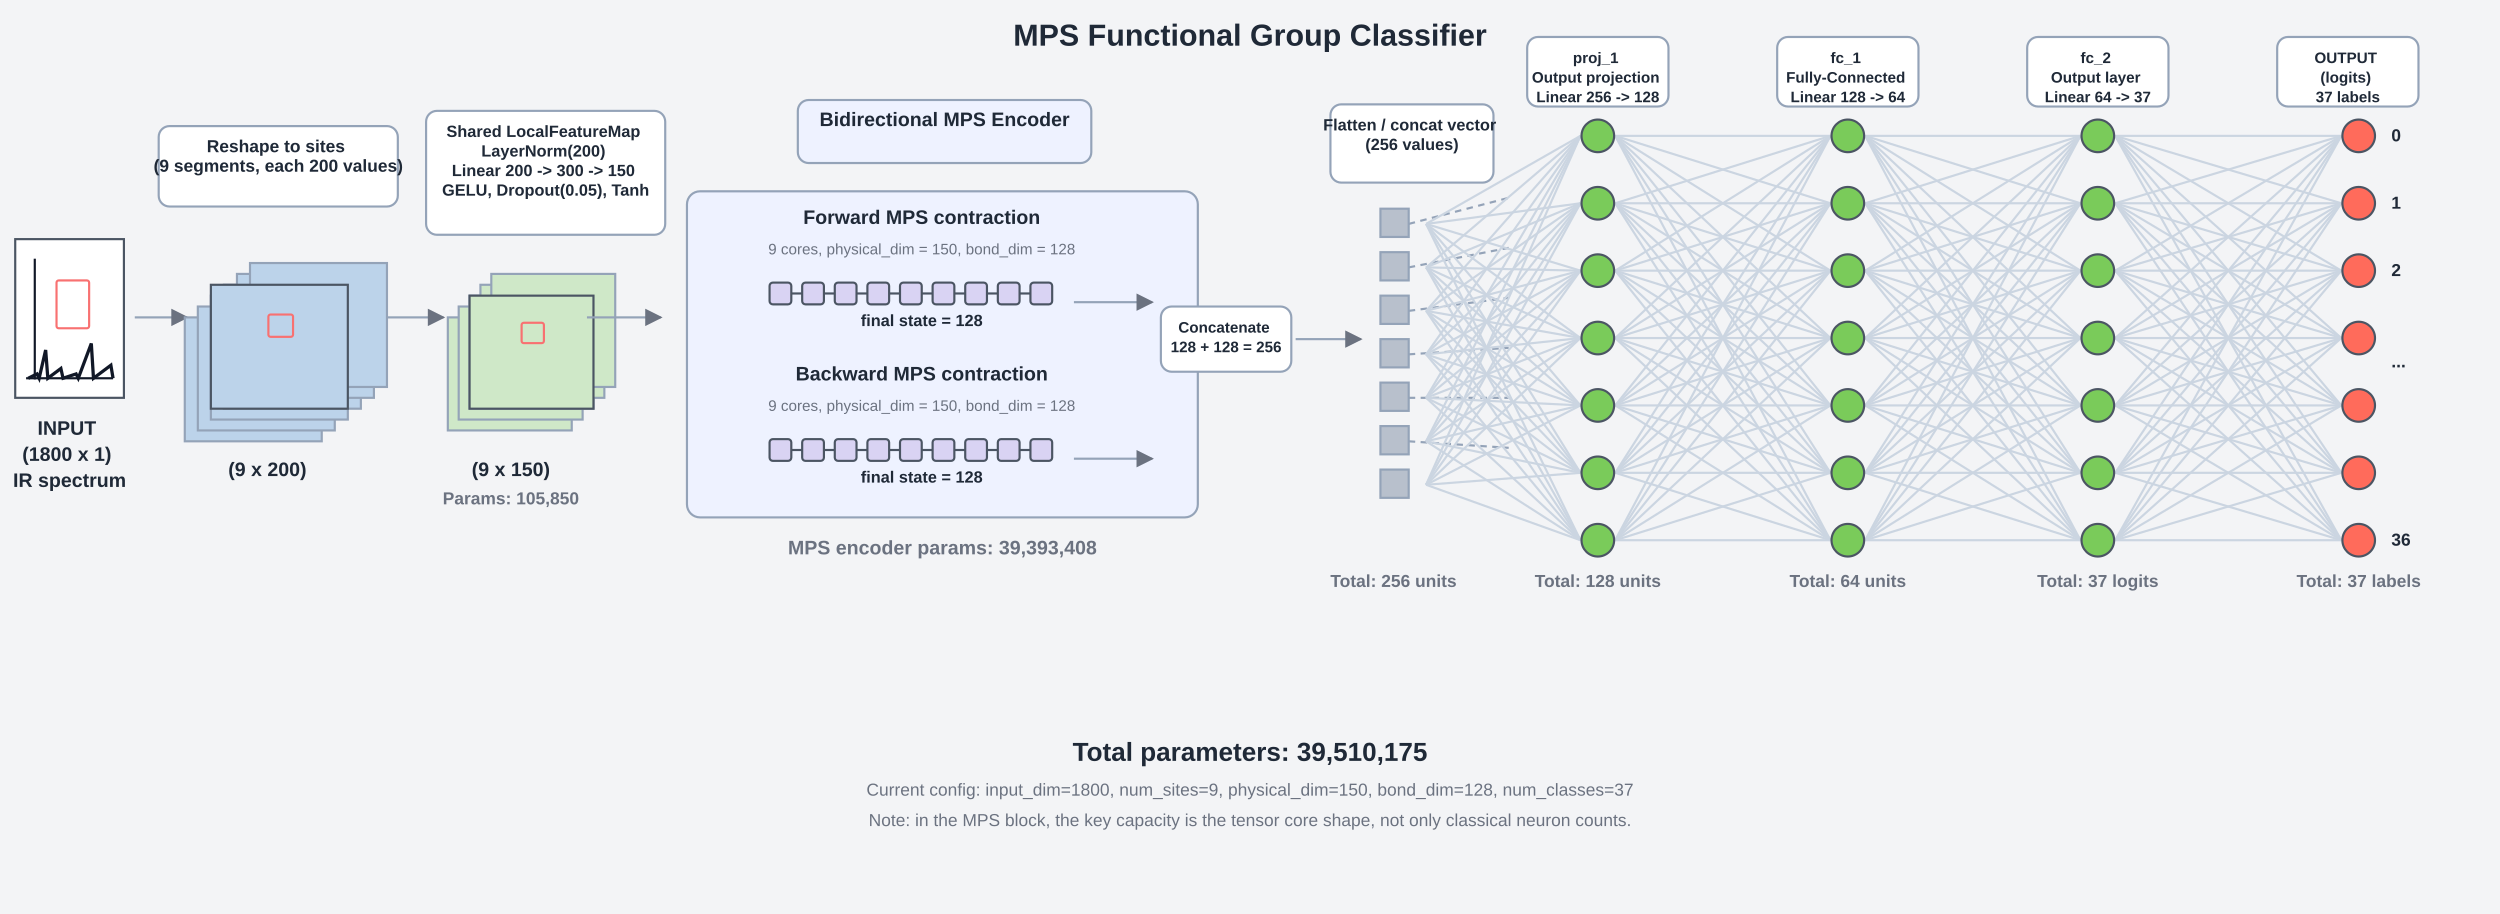
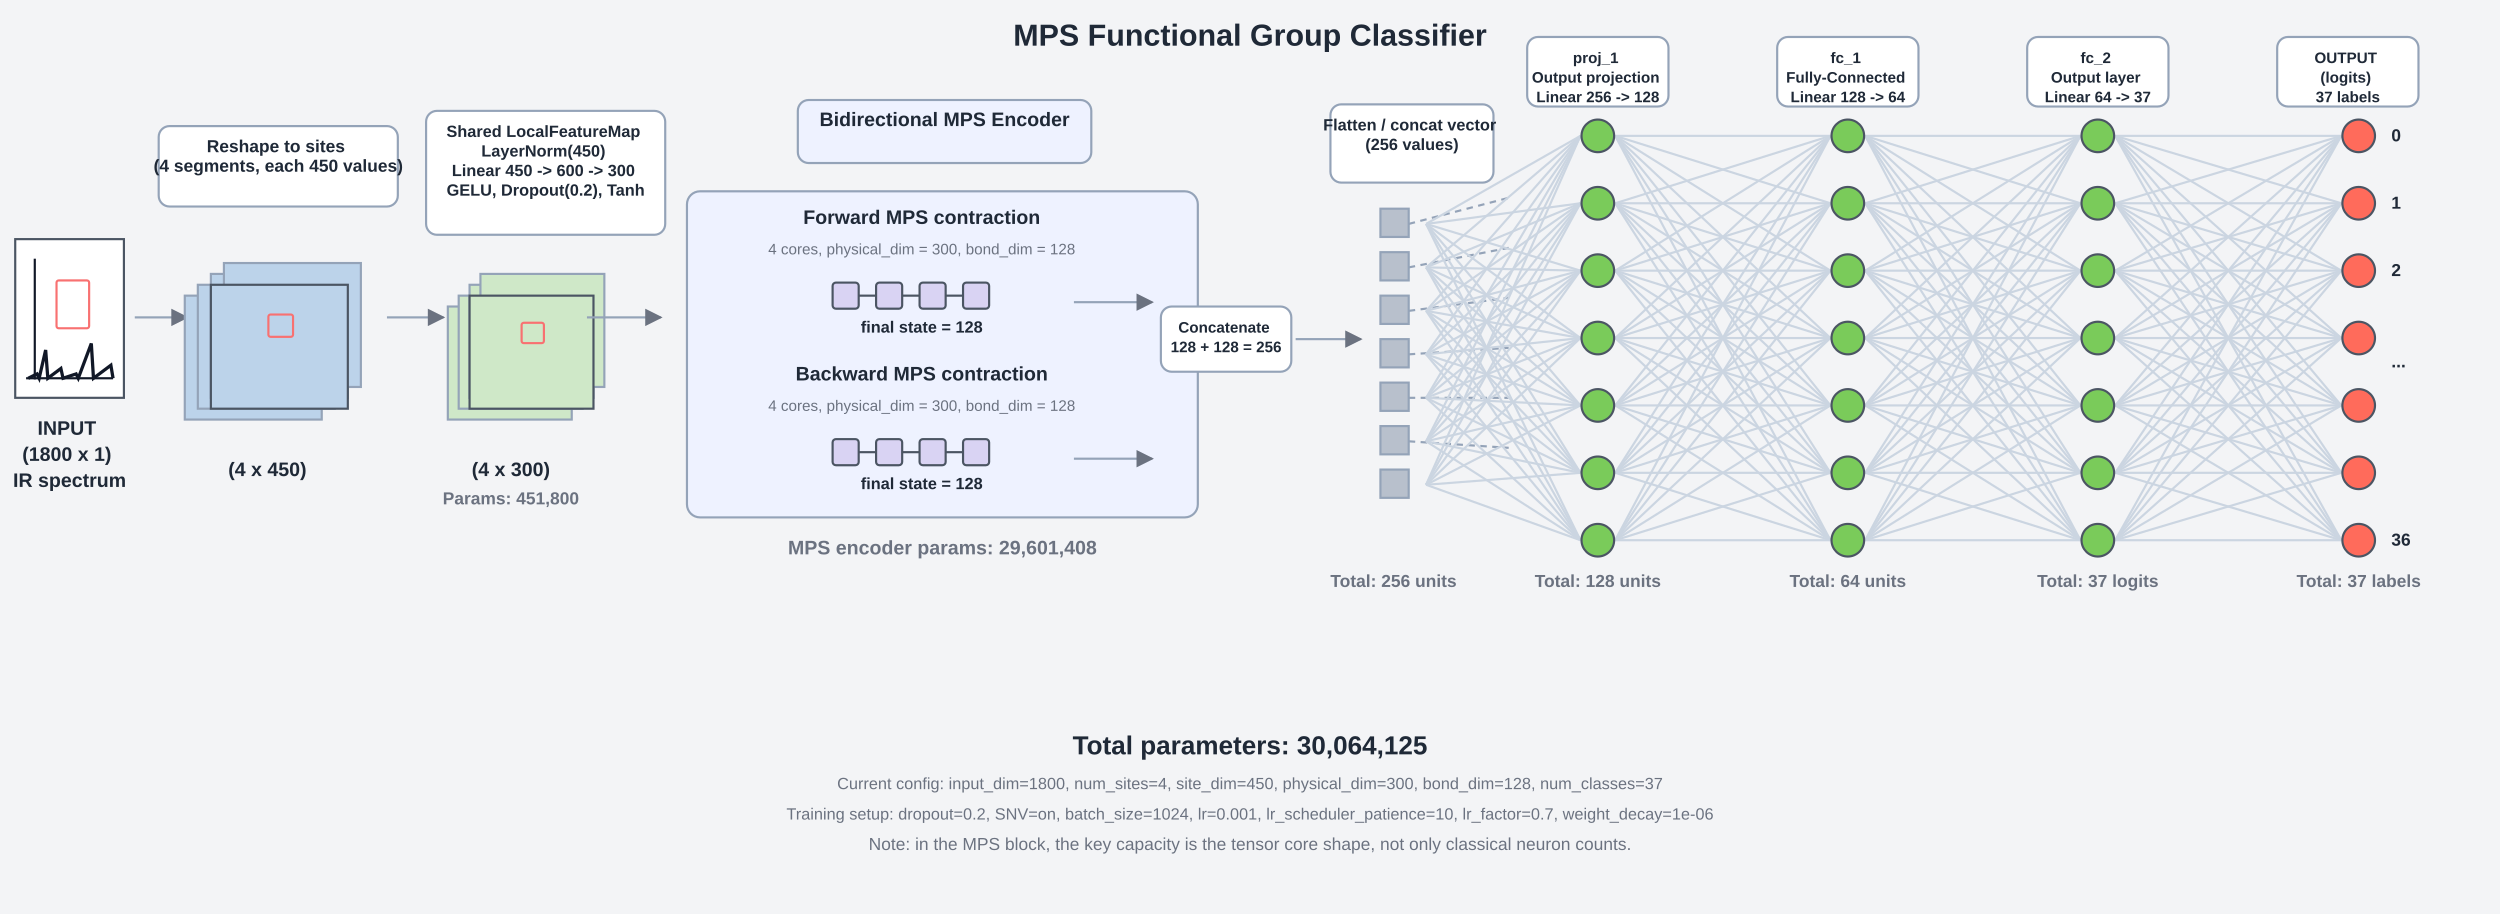
<svg xmlns="http://www.w3.org/2000/svg" width="2300" height="840" viewBox="0 0 2300 840">
  <defs>
    <marker id="arrow" viewBox="0 0 10 10" refX="9" refY="5" markerWidth="8" markerHeight="8" orient="auto-start-reverse">
      <path d="M 0 0 L 10 5 L 0 10 z" fill="#6b7280" />
    </marker>
  </defs>
  <rect x="0" y="0" width="2300" height="840" rx="0" fill="#f3f4f6" stroke="#f3f4f6" stroke-width="2" />
  <text x="1150.0" y="42" fill="#1f2937" font-size="28" font-family="Arial, Helvetica, sans-serif" font-weight="700" text-anchor="middle">MPS Functional Group Classifier</text>
  <rect x="14" y="220" width="100" height="146" rx="0" fill="#ffffff" stroke="#4b5563" stroke-width="2" />
  <line x1="24" y1="348" x2="104" y2="348" stroke="#111827" stroke-width="2" />
  <line x1="32" y1="238" x2="32" y2="349" stroke="#111827" stroke-width="2" />
  <polyline points="26,348 34,344 36,348 42,322 44,348 56,339 58,348 70,344 72,348 84,316 86,348 102,336 104,348" fill="none" stroke="#111827" stroke-width="3" />
  <rect x="52" y="258" width="30" height="44" rx="2" fill="none" stroke="#f87171" stroke-width="2" />
  <text x="64" y="400" fill="#1f2937" font-size="18" font-family="Arial, Helvetica, sans-serif" font-weight="700" text-anchor="middle">
    <tspan x="64" dy="0">INPUT</tspan>
    <tspan x="64" dy="24">(1800 x 1)</tspan>
    <tspan x="64" dy="24">IR spectrum</tspan>
  </text>
  <line x1="124" y1="292" x2="172" y2="292" stroke="#94a3b8" stroke-width="2" marker-end="url(#arrow)" />
-   <rect x="170" y="292" width="126" height="114" rx="0" fill="#bcd3ea" stroke="#94a3b8" stroke-width="2" />
-   <rect x="182" y="282" width="126" height="114" rx="0" fill="#bcd3ea" stroke="#94a3b8" stroke-width="2" />
-   <rect x="194" y="272" width="126" height="114" rx="0" fill="#bcd3ea" stroke="#94a3b8" stroke-width="2" />
-   <rect x="206" y="262" width="126" height="114" rx="0" fill="#bcd3ea" stroke="#94a3b8" stroke-width="2" />
-   <rect x="218" y="252" width="126" height="114" rx="0" fill="#bcd3ea" stroke="#94a3b8" stroke-width="2" />
-   <rect x="230" y="242" width="126" height="114" rx="0" fill="#bcd3ea" stroke="#94a3b8" stroke-width="2" />
+   <rect x="170" y="272" width="126" height="114" rx="0" fill="#bcd3ea" stroke="#94a3b8" stroke-width="2" />
+   <rect x="182" y="262" width="126" height="114" rx="0" fill="#bcd3ea" stroke="#94a3b8" stroke-width="2" />
+   <rect x="194" y="252" width="126" height="114" rx="0" fill="#bcd3ea" stroke="#94a3b8" stroke-width="2" />
+   <rect x="206" y="242" width="126" height="114" rx="0" fill="#bcd3ea" stroke="#94a3b8" stroke-width="2" />
  <rect x="194" y="262" width="126" height="114" rx="0" fill="#bcd3ea" stroke="#4b5563" stroke-width="2" />
  <rect x="246.92" y="289.36" width="22.68" height="20.52" rx="2" fill="none" stroke="#f87171" stroke-width="2" />
  <rect x="146" y="116" width="220" height="74" rx="10" fill="#ffffff" stroke="#94a3b8" stroke-width="2" />
  <text x="256.0" y="140" fill="#1f2937" font-size="16" font-family="Arial, Helvetica, sans-serif" font-weight="700" text-anchor="middle">
    <tspan x="256.0" dy="0">Reshape to sites</tspan>
-     <tspan x="256.0" dy="18">(9 segments, each 200 values)</tspan>
-   </text>
-   <text x="246" y="438" fill="#1f2937" font-size="18" font-family="Arial, Helvetica, sans-serif" font-weight="600" text-anchor="middle">(9 x 200)</text>
+     <tspan x="256.0" dy="18">(4 segments, each 450 values)</tspan>
+   </text>
+   <text x="246" y="438" fill="#1f2937" font-size="18" font-family="Arial, Helvetica, sans-serif" font-weight="600" text-anchor="middle">(4 x 450)</text>
  <line x1="356" y1="292" x2="408" y2="292" stroke="#94a3b8" stroke-width="2" marker-end="url(#arrow)" />
-   <rect x="412" y="292" width="114" height="104" rx="0" fill="#cfe8c8" stroke="#94a3b8" stroke-width="2" />
-   <rect x="422" y="282" width="114" height="104" rx="0" fill="#cfe8c8" stroke="#94a3b8" stroke-width="2" />
-   <rect x="432" y="272" width="114" height="104" rx="0" fill="#cfe8c8" stroke="#94a3b8" stroke-width="2" />
-   <rect x="442" y="262" width="114" height="104" rx="0" fill="#cfe8c8" stroke="#94a3b8" stroke-width="2" />
-   <rect x="452" y="252" width="114" height="104" rx="0" fill="#cfe8c8" stroke="#94a3b8" stroke-width="2" />
+   <rect x="412" y="282" width="114" height="104" rx="0" fill="#cfe8c8" stroke="#94a3b8" stroke-width="2" />
+   <rect x="422" y="272" width="114" height="104" rx="0" fill="#cfe8c8" stroke="#94a3b8" stroke-width="2" />
+   <rect x="432" y="262" width="114" height="104" rx="0" fill="#cfe8c8" stroke="#94a3b8" stroke-width="2" />
+   <rect x="442" y="252" width="114" height="104" rx="0" fill="#cfe8c8" stroke="#94a3b8" stroke-width="2" />
  <rect x="432" y="272" width="114" height="104" rx="0" fill="#cfe8c8" stroke="#4b5563" stroke-width="2" />
  <rect x="479.88" y="296.96" width="20.52" height="18.72" rx="2" fill="none" stroke="#f87171" stroke-width="2" />
  <rect x="392" y="102" width="220" height="114" rx="10" fill="#ffffff" stroke="#94a3b8" stroke-width="2" />
  <text x="502.0" y="126" fill="#1f2937" font-size="15" font-family="Arial, Helvetica, sans-serif" font-weight="700" text-anchor="middle">
    <tspan x="502.0" dy="0">Shared LocalFeatureMap</tspan>
-     <tspan x="502.0" dy="18">LayerNorm(200)</tspan>
-     <tspan x="502.0" dy="18">Linear 200 -&gt; 300 -&gt; 150</tspan>
-     <tspan x="502.0" dy="18">GELU, Dropout(0.05), Tanh</tspan>
-   </text>
-   <text x="470" y="438" fill="#1f2937" font-size="18" font-family="Arial, Helvetica, sans-serif" font-weight="600" text-anchor="middle">(9 x 150)</text>
-   <text x="470" y="464" fill="#6b7280" font-size="16" font-family="Arial, Helvetica, sans-serif" font-weight="600" text-anchor="middle">Params: 105,850</text>
+     <tspan x="502.0" dy="18">LayerNorm(450)</tspan>
+     <tspan x="502.0" dy="18">Linear 450 -&gt; 600 -&gt; 300</tspan>
+     <tspan x="502.0" dy="18">GELU, Dropout(0.2), Tanh</tspan>
+   </text>
+   <text x="470" y="438" fill="#1f2937" font-size="18" font-family="Arial, Helvetica, sans-serif" font-weight="600" text-anchor="middle">(4 x 300)</text>
+   <text x="470" y="464" fill="#6b7280" font-size="16" font-family="Arial, Helvetica, sans-serif" font-weight="600" text-anchor="middle">Params: 451,800</text>
  <line x1="540" y1="292" x2="608" y2="292" stroke="#94a3b8" stroke-width="2" marker-end="url(#arrow)" />
  <rect x="632" y="176" width="470" height="300" rx="12" fill="#eef2ff" stroke="#94a3b8" stroke-width="2" />
  <rect x="734" y="92" width="270" height="58" rx="10" fill="#eef2ff" stroke="#94a3b8" stroke-width="2" />
  <text x="869.0" y="116" fill="#1f2937" font-size="18" font-family="Arial, Helvetica, sans-serif" font-weight="700" text-anchor="middle">
    <tspan x="869.0" dy="0">Bidirectional MPS Encoder</tspan>
  </text>
  <text x="848" y="206" fill="#1f2937" font-size="18" font-family="Arial, Helvetica, sans-serif" font-weight="700" text-anchor="middle">Forward MPS contraction</text>
-   <text x="848" y="234" fill="#6b7280" font-size="14" font-family="Arial, Helvetica, sans-serif" font-weight="500" text-anchor="middle">9 cores, physical_dim = 150, bond_dim = 128</text>
-   <rect x="708" y="260" width="20" height="20" rx="3" fill="#d9d3f3" stroke="#4b5563" stroke-width="2" />
-   <rect x="738" y="260" width="20" height="20" rx="3" fill="#d9d3f3" stroke="#4b5563" stroke-width="2" />
-   <rect x="768" y="260" width="20" height="20" rx="3" fill="#d9d3f3" stroke="#4b5563" stroke-width="2" />
-   <rect x="798" y="260" width="20" height="20" rx="3" fill="#d9d3f3" stroke="#4b5563" stroke-width="2" />
-   <rect x="828" y="260" width="20" height="20" rx="3" fill="#d9d3f3" stroke="#4b5563" stroke-width="2" />
-   <rect x="858" y="260" width="20" height="20" rx="3" fill="#d9d3f3" stroke="#4b5563" stroke-width="2" />
-   <rect x="888" y="260" width="20" height="20" rx="3" fill="#d9d3f3" stroke="#4b5563" stroke-width="2" />
-   <rect x="918" y="260" width="20" height="20" rx="3" fill="#d9d3f3" stroke="#4b5563" stroke-width="2" />
-   <rect x="948" y="260" width="20" height="20" rx="3" fill="#d9d3f3" stroke="#4b5563" stroke-width="2" />
-   <line x1="728" y1="270" x2="738" y2="270" stroke="#4b5563" stroke-width="2" />
-   <line x1="758" y1="270" x2="768" y2="270" stroke="#4b5563" stroke-width="2" />
-   <line x1="788" y1="270" x2="798" y2="270" stroke="#4b5563" stroke-width="2" />
-   <line x1="818" y1="270" x2="828" y2="270" stroke="#4b5563" stroke-width="2" />
-   <line x1="848" y1="270" x2="858" y2="270" stroke="#4b5563" stroke-width="2" />
-   <line x1="878" y1="270" x2="888" y2="270" stroke="#4b5563" stroke-width="2" />
-   <line x1="908" y1="270" x2="918" y2="270" stroke="#4b5563" stroke-width="2" />
-   <line x1="938" y1="270" x2="948" y2="270" stroke="#4b5563" stroke-width="2" />
-   <text x="848" y="300" fill="#1f2937" font-size="15" font-family="Arial, Helvetica, sans-serif" font-weight="700" text-anchor="middle">final state = 128</text>
+   <text x="848" y="234" fill="#6b7280" font-size="14" font-family="Arial, Helvetica, sans-serif" font-weight="500" text-anchor="middle">4 cores, physical_dim = 300, bond_dim = 128</text>
+   <rect x="766" y="260" width="24" height="24" rx="3" fill="#d9d3f3" stroke="#4b5563" stroke-width="2" />
+   <rect x="806" y="260" width="24" height="24" rx="3" fill="#d9d3f3" stroke="#4b5563" stroke-width="2" />
+   <rect x="846" y="260" width="24" height="24" rx="3" fill="#d9d3f3" stroke="#4b5563" stroke-width="2" />
+   <rect x="886" y="260" width="24" height="24" rx="3" fill="#d9d3f3" stroke="#4b5563" stroke-width="2" />
+   <line x1="790" y1="272" x2="806" y2="272" stroke="#4b5563" stroke-width="2" />
+   <line x1="830" y1="272" x2="846" y2="272" stroke="#4b5563" stroke-width="2" />
+   <line x1="870" y1="272" x2="886" y2="272" stroke="#4b5563" stroke-width="2" />
+   <text x="848" y="306" fill="#1f2937" font-size="15" font-family="Arial, Helvetica, sans-serif" font-weight="700" text-anchor="middle">final state = 128</text>
  <text x="848" y="350" fill="#1f2937" font-size="18" font-family="Arial, Helvetica, sans-serif" font-weight="700" text-anchor="middle">Backward MPS contraction</text>
-   <text x="848" y="378" fill="#6b7280" font-size="14" font-family="Arial, Helvetica, sans-serif" font-weight="500" text-anchor="middle">9 cores, physical_dim = 150, bond_dim = 128</text>
-   <rect x="708" y="404" width="20" height="20" rx="3" fill="#d9d3f3" stroke="#4b5563" stroke-width="2" />
-   <rect x="738" y="404" width="20" height="20" rx="3" fill="#d9d3f3" stroke="#4b5563" stroke-width="2" />
-   <rect x="768" y="404" width="20" height="20" rx="3" fill="#d9d3f3" stroke="#4b5563" stroke-width="2" />
-   <rect x="798" y="404" width="20" height="20" rx="3" fill="#d9d3f3" stroke="#4b5563" stroke-width="2" />
-   <rect x="828" y="404" width="20" height="20" rx="3" fill="#d9d3f3" stroke="#4b5563" stroke-width="2" />
-   <rect x="858" y="404" width="20" height="20" rx="3" fill="#d9d3f3" stroke="#4b5563" stroke-width="2" />
-   <rect x="888" y="404" width="20" height="20" rx="3" fill="#d9d3f3" stroke="#4b5563" stroke-width="2" />
-   <rect x="918" y="404" width="20" height="20" rx="3" fill="#d9d3f3" stroke="#4b5563" stroke-width="2" />
-   <rect x="948" y="404" width="20" height="20" rx="3" fill="#d9d3f3" stroke="#4b5563" stroke-width="2" />
-   <line x1="728" y1="414" x2="738" y2="414" stroke="#4b5563" stroke-width="2" />
-   <line x1="758" y1="414" x2="768" y2="414" stroke="#4b5563" stroke-width="2" />
-   <line x1="788" y1="414" x2="798" y2="414" stroke="#4b5563" stroke-width="2" />
-   <line x1="818" y1="414" x2="828" y2="414" stroke="#4b5563" stroke-width="2" />
-   <line x1="848" y1="414" x2="858" y2="414" stroke="#4b5563" stroke-width="2" />
-   <line x1="878" y1="414" x2="888" y2="414" stroke="#4b5563" stroke-width="2" />
-   <line x1="908" y1="414" x2="918" y2="414" stroke="#4b5563" stroke-width="2" />
-   <line x1="938" y1="414" x2="948" y2="414" stroke="#4b5563" stroke-width="2" />
-   <text x="848" y="444" fill="#1f2937" font-size="15" font-family="Arial, Helvetica, sans-serif" font-weight="700" text-anchor="middle">final state = 128</text>
+   <text x="848" y="378" fill="#6b7280" font-size="14" font-family="Arial, Helvetica, sans-serif" font-weight="500" text-anchor="middle">4 cores, physical_dim = 300, bond_dim = 128</text>
+   <rect x="766" y="404" width="24" height="24" rx="3" fill="#d9d3f3" stroke="#4b5563" stroke-width="2" />
+   <rect x="806" y="404" width="24" height="24" rx="3" fill="#d9d3f3" stroke="#4b5563" stroke-width="2" />
+   <rect x="846" y="404" width="24" height="24" rx="3" fill="#d9d3f3" stroke="#4b5563" stroke-width="2" />
+   <rect x="886" y="404" width="24" height="24" rx="3" fill="#d9d3f3" stroke="#4b5563" stroke-width="2" />
+   <line x1="790" y1="416" x2="806" y2="416" stroke="#4b5563" stroke-width="2" />
+   <line x1="830" y1="416" x2="846" y2="416" stroke="#4b5563" stroke-width="2" />
+   <line x1="870" y1="416" x2="886" y2="416" stroke="#4b5563" stroke-width="2" />
+   <text x="848" y="450" fill="#1f2937" font-size="15" font-family="Arial, Helvetica, sans-serif" font-weight="700" text-anchor="middle">final state = 128</text>
  <line x1="988" y1="278" x2="1060" y2="278" stroke="#94a3b8" stroke-width="2" marker-end="url(#arrow)" />
  <line x1="988" y1="422" x2="1060" y2="422" stroke="#94a3b8" stroke-width="2" marker-end="url(#arrow)" />
  <rect x="1068" y="282" width="120" height="60" rx="10" fill="#ffffff" stroke="#94a3b8" stroke-width="2" />
  <text x="1128.0" y="306" fill="#1f2937" font-size="14" font-family="Arial, Helvetica, sans-serif" font-weight="700" text-anchor="middle">
    <tspan x="1128.0" dy="0">Concatenate</tspan>
    <tspan x="1128.0" dy="18">128 + 128 = 256</tspan>
  </text>
-   <text x="867" y="510" fill="#6b7280" font-size="18" font-family="Arial, Helvetica, sans-serif" font-weight="700" text-anchor="middle">MPS encoder params: 39,393,408</text>
+   <text x="867" y="510" fill="#6b7280" font-size="18" font-family="Arial, Helvetica, sans-serif" font-weight="700" text-anchor="middle">MPS encoder params: 29,601,408</text>
  <line x1="1192" y1="312" x2="1252" y2="312" stroke="#94a3b8" stroke-width="2" marker-end="url(#arrow)" />
  <rect x="1270" y="192" width="26" height="26" rx="0" fill="#b8c0cc" stroke="#94a3b8" stroke-width="2" />
  <rect x="1270" y="232" width="26" height="26" rx="0" fill="#b8c0cc" stroke="#94a3b8" stroke-width="2" />
  <rect x="1270" y="272" width="26" height="26" rx="0" fill="#b8c0cc" stroke="#94a3b8" stroke-width="2" />
  <rect x="1270" y="312" width="26" height="26" rx="0" fill="#b8c0cc" stroke="#94a3b8" stroke-width="2" />
  <rect x="1270" y="352" width="26" height="26" rx="0" fill="#b8c0cc" stroke="#94a3b8" stroke-width="2" />
  <rect x="1270" y="392" width="26" height="26" rx="0" fill="#b8c0cc" stroke="#94a3b8" stroke-width="2" />
  <rect x="1270" y="432" width="26" height="26" rx="0" fill="#b8c0cc" stroke="#94a3b8" stroke-width="2" />
  <line x1="1296" y1="206" x2="1388" y2="182.0" stroke="#94a3b8" stroke-width="2" stroke-dasharray="6 5" />
  <line x1="1296" y1="246" x2="1388" y2="228.0" stroke="#94a3b8" stroke-width="2" stroke-dasharray="6 5" />
  <line x1="1296" y1="286" x2="1388" y2="274.0" stroke="#94a3b8" stroke-width="2" stroke-dasharray="6 5" />
  <line x1="1296" y1="326" x2="1388" y2="320.0" stroke="#94a3b8" stroke-width="2" stroke-dasharray="6 5" />
  <line x1="1296" y1="366" x2="1388" y2="366.0" stroke="#94a3b8" stroke-width="2" stroke-dasharray="6 5" />
  <line x1="1296" y1="406" x2="1388" y2="412.0" stroke="#94a3b8" stroke-width="2" stroke-dasharray="6 5" />
  <rect x="1224" y="96" width="150" height="72" rx="10" fill="#ffffff" stroke="#94a3b8" stroke-width="2" />
  <text x="1299.0" y="120" fill="#1f2937" font-size="15" font-family="Arial, Helvetica, sans-serif" font-weight="700" text-anchor="middle">
    <tspan x="1299.0" dy="0">Flatten / concat vector</tspan>
    <tspan x="1299.0" dy="18">(256 values)</tspan>
  </text>
  <text x="1282" y="540" fill="#6b7280" font-size="16" font-family="Arial, Helvetica, sans-serif" font-weight="700" text-anchor="middle">Total: 256 units</text>
  <line x1="1312" y1="206" x2="1454" y2="125" stroke="#cbd5e1" stroke-width="2" />
  <line x1="1312" y1="206" x2="1454" y2="187" stroke="#cbd5e1" stroke-width="2" />
  <line x1="1312" y1="206" x2="1454" y2="249" stroke="#cbd5e1" stroke-width="2" />
  <line x1="1312" y1="206" x2="1454" y2="311" stroke="#cbd5e1" stroke-width="2" />
  <line x1="1312" y1="206" x2="1454" y2="373" stroke="#cbd5e1" stroke-width="2" />
  <line x1="1312" y1="206" x2="1454" y2="435" stroke="#cbd5e1" stroke-width="2" />
  <line x1="1312" y1="206" x2="1454" y2="497" stroke="#cbd5e1" stroke-width="2" />
  <line x1="1312" y1="246" x2="1454" y2="125" stroke="#cbd5e1" stroke-width="2" />
  <line x1="1312" y1="246" x2="1454" y2="187" stroke="#cbd5e1" stroke-width="2" />
  <line x1="1312" y1="246" x2="1454" y2="249" stroke="#cbd5e1" stroke-width="2" />
  <line x1="1312" y1="246" x2="1454" y2="311" stroke="#cbd5e1" stroke-width="2" />
  <line x1="1312" y1="246" x2="1454" y2="373" stroke="#cbd5e1" stroke-width="2" />
  <line x1="1312" y1="246" x2="1454" y2="435" stroke="#cbd5e1" stroke-width="2" />
  <line x1="1312" y1="246" x2="1454" y2="497" stroke="#cbd5e1" stroke-width="2" />
  <line x1="1312" y1="286" x2="1454" y2="125" stroke="#cbd5e1" stroke-width="2" />
  <line x1="1312" y1="286" x2="1454" y2="187" stroke="#cbd5e1" stroke-width="2" />
  <line x1="1312" y1="286" x2="1454" y2="249" stroke="#cbd5e1" stroke-width="2" />
  <line x1="1312" y1="286" x2="1454" y2="311" stroke="#cbd5e1" stroke-width="2" />
  <line x1="1312" y1="286" x2="1454" y2="373" stroke="#cbd5e1" stroke-width="2" />
  <line x1="1312" y1="286" x2="1454" y2="435" stroke="#cbd5e1" stroke-width="2" />
  <line x1="1312" y1="286" x2="1454" y2="497" stroke="#cbd5e1" stroke-width="2" />
  <line x1="1312" y1="326" x2="1454" y2="125" stroke="#cbd5e1" stroke-width="2" />
  <line x1="1312" y1="326" x2="1454" y2="187" stroke="#cbd5e1" stroke-width="2" />
  <line x1="1312" y1="326" x2="1454" y2="249" stroke="#cbd5e1" stroke-width="2" />
  <line x1="1312" y1="326" x2="1454" y2="311" stroke="#cbd5e1" stroke-width="2" />
  <line x1="1312" y1="326" x2="1454" y2="373" stroke="#cbd5e1" stroke-width="2" />
  <line x1="1312" y1="326" x2="1454" y2="435" stroke="#cbd5e1" stroke-width="2" />
  <line x1="1312" y1="326" x2="1454" y2="497" stroke="#cbd5e1" stroke-width="2" />
  <line x1="1312" y1="366" x2="1454" y2="125" stroke="#cbd5e1" stroke-width="2" />
  <line x1="1312" y1="366" x2="1454" y2="187" stroke="#cbd5e1" stroke-width="2" />
  <line x1="1312" y1="366" x2="1454" y2="249" stroke="#cbd5e1" stroke-width="2" />
  <line x1="1312" y1="366" x2="1454" y2="311" stroke="#cbd5e1" stroke-width="2" />
  <line x1="1312" y1="366" x2="1454" y2="373" stroke="#cbd5e1" stroke-width="2" />
  <line x1="1312" y1="366" x2="1454" y2="435" stroke="#cbd5e1" stroke-width="2" />
  <line x1="1312" y1="366" x2="1454" y2="497" stroke="#cbd5e1" stroke-width="2" />
  <line x1="1312" y1="406" x2="1454" y2="125" stroke="#cbd5e1" stroke-width="2" />
  <line x1="1312" y1="406" x2="1454" y2="187" stroke="#cbd5e1" stroke-width="2" />
  <line x1="1312" y1="406" x2="1454" y2="249" stroke="#cbd5e1" stroke-width="2" />
  <line x1="1312" y1="406" x2="1454" y2="311" stroke="#cbd5e1" stroke-width="2" />
  <line x1="1312" y1="406" x2="1454" y2="373" stroke="#cbd5e1" stroke-width="2" />
  <line x1="1312" y1="406" x2="1454" y2="435" stroke="#cbd5e1" stroke-width="2" />
  <line x1="1312" y1="406" x2="1454" y2="497" stroke="#cbd5e1" stroke-width="2" />
  <line x1="1312" y1="446" x2="1454" y2="125" stroke="#cbd5e1" stroke-width="2" />
  <line x1="1312" y1="446" x2="1454" y2="187" stroke="#cbd5e1" stroke-width="2" />
  <line x1="1312" y1="446" x2="1454" y2="249" stroke="#cbd5e1" stroke-width="2" />
  <line x1="1312" y1="446" x2="1454" y2="311" stroke="#cbd5e1" stroke-width="2" />
  <line x1="1312" y1="446" x2="1454" y2="373" stroke="#cbd5e1" stroke-width="2" />
  <line x1="1312" y1="446" x2="1454" y2="435" stroke="#cbd5e1" stroke-width="2" />
  <line x1="1312" y1="446" x2="1454" y2="497" stroke="#cbd5e1" stroke-width="2" />
  <line x1="1486" y1="125" x2="1684" y2="125" stroke="#cbd5e1" stroke-width="2" />
  <line x1="1486" y1="125" x2="1684" y2="187" stroke="#cbd5e1" stroke-width="2" />
  <line x1="1486" y1="125" x2="1684" y2="249" stroke="#cbd5e1" stroke-width="2" />
  <line x1="1486" y1="125" x2="1684" y2="311" stroke="#cbd5e1" stroke-width="2" />
  <line x1="1486" y1="125" x2="1684" y2="373" stroke="#cbd5e1" stroke-width="2" />
  <line x1="1486" y1="125" x2="1684" y2="435" stroke="#cbd5e1" stroke-width="2" />
  <line x1="1486" y1="125" x2="1684" y2="497" stroke="#cbd5e1" stroke-width="2" />
  <line x1="1486" y1="187" x2="1684" y2="125" stroke="#cbd5e1" stroke-width="2" />
  <line x1="1486" y1="187" x2="1684" y2="187" stroke="#cbd5e1" stroke-width="2" />
  <line x1="1486" y1="187" x2="1684" y2="249" stroke="#cbd5e1" stroke-width="2" />
  <line x1="1486" y1="187" x2="1684" y2="311" stroke="#cbd5e1" stroke-width="2" />
  <line x1="1486" y1="187" x2="1684" y2="373" stroke="#cbd5e1" stroke-width="2" />
  <line x1="1486" y1="187" x2="1684" y2="435" stroke="#cbd5e1" stroke-width="2" />
  <line x1="1486" y1="187" x2="1684" y2="497" stroke="#cbd5e1" stroke-width="2" />
  <line x1="1486" y1="249" x2="1684" y2="125" stroke="#cbd5e1" stroke-width="2" />
  <line x1="1486" y1="249" x2="1684" y2="187" stroke="#cbd5e1" stroke-width="2" />
  <line x1="1486" y1="249" x2="1684" y2="249" stroke="#cbd5e1" stroke-width="2" />
  <line x1="1486" y1="249" x2="1684" y2="311" stroke="#cbd5e1" stroke-width="2" />
  <line x1="1486" y1="249" x2="1684" y2="373" stroke="#cbd5e1" stroke-width="2" />
  <line x1="1486" y1="249" x2="1684" y2="435" stroke="#cbd5e1" stroke-width="2" />
  <line x1="1486" y1="249" x2="1684" y2="497" stroke="#cbd5e1" stroke-width="2" />
  <line x1="1486" y1="311" x2="1684" y2="125" stroke="#cbd5e1" stroke-width="2" />
  <line x1="1486" y1="311" x2="1684" y2="187" stroke="#cbd5e1" stroke-width="2" />
  <line x1="1486" y1="311" x2="1684" y2="249" stroke="#cbd5e1" stroke-width="2" />
  <line x1="1486" y1="311" x2="1684" y2="311" stroke="#cbd5e1" stroke-width="2" />
  <line x1="1486" y1="311" x2="1684" y2="373" stroke="#cbd5e1" stroke-width="2" />
  <line x1="1486" y1="311" x2="1684" y2="435" stroke="#cbd5e1" stroke-width="2" />
  <line x1="1486" y1="311" x2="1684" y2="497" stroke="#cbd5e1" stroke-width="2" />
  <line x1="1486" y1="373" x2="1684" y2="125" stroke="#cbd5e1" stroke-width="2" />
  <line x1="1486" y1="373" x2="1684" y2="187" stroke="#cbd5e1" stroke-width="2" />
  <line x1="1486" y1="373" x2="1684" y2="249" stroke="#cbd5e1" stroke-width="2" />
  <line x1="1486" y1="373" x2="1684" y2="311" stroke="#cbd5e1" stroke-width="2" />
  <line x1="1486" y1="373" x2="1684" y2="373" stroke="#cbd5e1" stroke-width="2" />
  <line x1="1486" y1="373" x2="1684" y2="435" stroke="#cbd5e1" stroke-width="2" />
  <line x1="1486" y1="373" x2="1684" y2="497" stroke="#cbd5e1" stroke-width="2" />
  <line x1="1486" y1="435" x2="1684" y2="125" stroke="#cbd5e1" stroke-width="2" />
  <line x1="1486" y1="435" x2="1684" y2="187" stroke="#cbd5e1" stroke-width="2" />
  <line x1="1486" y1="435" x2="1684" y2="249" stroke="#cbd5e1" stroke-width="2" />
  <line x1="1486" y1="435" x2="1684" y2="311" stroke="#cbd5e1" stroke-width="2" />
  <line x1="1486" y1="435" x2="1684" y2="373" stroke="#cbd5e1" stroke-width="2" />
  <line x1="1486" y1="435" x2="1684" y2="435" stroke="#cbd5e1" stroke-width="2" />
  <line x1="1486" y1="435" x2="1684" y2="497" stroke="#cbd5e1" stroke-width="2" />
  <line x1="1486" y1="497" x2="1684" y2="125" stroke="#cbd5e1" stroke-width="2" />
  <line x1="1486" y1="497" x2="1684" y2="187" stroke="#cbd5e1" stroke-width="2" />
  <line x1="1486" y1="497" x2="1684" y2="249" stroke="#cbd5e1" stroke-width="2" />
  <line x1="1486" y1="497" x2="1684" y2="311" stroke="#cbd5e1" stroke-width="2" />
  <line x1="1486" y1="497" x2="1684" y2="373" stroke="#cbd5e1" stroke-width="2" />
  <line x1="1486" y1="497" x2="1684" y2="435" stroke="#cbd5e1" stroke-width="2" />
  <line x1="1486" y1="497" x2="1684" y2="497" stroke="#cbd5e1" stroke-width="2" />
  <line x1="1716" y1="125" x2="1914" y2="125" stroke="#cbd5e1" stroke-width="2" />
  <line x1="1716" y1="125" x2="1914" y2="187" stroke="#cbd5e1" stroke-width="2" />
  <line x1="1716" y1="125" x2="1914" y2="249" stroke="#cbd5e1" stroke-width="2" />
  <line x1="1716" y1="125" x2="1914" y2="311" stroke="#cbd5e1" stroke-width="2" />
  <line x1="1716" y1="125" x2="1914" y2="373" stroke="#cbd5e1" stroke-width="2" />
  <line x1="1716" y1="125" x2="1914" y2="435" stroke="#cbd5e1" stroke-width="2" />
  <line x1="1716" y1="125" x2="1914" y2="497" stroke="#cbd5e1" stroke-width="2" />
  <line x1="1716" y1="187" x2="1914" y2="125" stroke="#cbd5e1" stroke-width="2" />
  <line x1="1716" y1="187" x2="1914" y2="187" stroke="#cbd5e1" stroke-width="2" />
  <line x1="1716" y1="187" x2="1914" y2="249" stroke="#cbd5e1" stroke-width="2" />
  <line x1="1716" y1="187" x2="1914" y2="311" stroke="#cbd5e1" stroke-width="2" />
  <line x1="1716" y1="187" x2="1914" y2="373" stroke="#cbd5e1" stroke-width="2" />
  <line x1="1716" y1="187" x2="1914" y2="435" stroke="#cbd5e1" stroke-width="2" />
  <line x1="1716" y1="187" x2="1914" y2="497" stroke="#cbd5e1" stroke-width="2" />
  <line x1="1716" y1="249" x2="1914" y2="125" stroke="#cbd5e1" stroke-width="2" />
  <line x1="1716" y1="249" x2="1914" y2="187" stroke="#cbd5e1" stroke-width="2" />
  <line x1="1716" y1="249" x2="1914" y2="249" stroke="#cbd5e1" stroke-width="2" />
  <line x1="1716" y1="249" x2="1914" y2="311" stroke="#cbd5e1" stroke-width="2" />
  <line x1="1716" y1="249" x2="1914" y2="373" stroke="#cbd5e1" stroke-width="2" />
  <line x1="1716" y1="249" x2="1914" y2="435" stroke="#cbd5e1" stroke-width="2" />
  <line x1="1716" y1="249" x2="1914" y2="497" stroke="#cbd5e1" stroke-width="2" />
  <line x1="1716" y1="311" x2="1914" y2="125" stroke="#cbd5e1" stroke-width="2" />
  <line x1="1716" y1="311" x2="1914" y2="187" stroke="#cbd5e1" stroke-width="2" />
  <line x1="1716" y1="311" x2="1914" y2="249" stroke="#cbd5e1" stroke-width="2" />
  <line x1="1716" y1="311" x2="1914" y2="311" stroke="#cbd5e1" stroke-width="2" />
  <line x1="1716" y1="311" x2="1914" y2="373" stroke="#cbd5e1" stroke-width="2" />
  <line x1="1716" y1="311" x2="1914" y2="435" stroke="#cbd5e1" stroke-width="2" />
  <line x1="1716" y1="311" x2="1914" y2="497" stroke="#cbd5e1" stroke-width="2" />
  <line x1="1716" y1="373" x2="1914" y2="125" stroke="#cbd5e1" stroke-width="2" />
  <line x1="1716" y1="373" x2="1914" y2="187" stroke="#cbd5e1" stroke-width="2" />
  <line x1="1716" y1="373" x2="1914" y2="249" stroke="#cbd5e1" stroke-width="2" />
  <line x1="1716" y1="373" x2="1914" y2="311" stroke="#cbd5e1" stroke-width="2" />
  <line x1="1716" y1="373" x2="1914" y2="373" stroke="#cbd5e1" stroke-width="2" />
  <line x1="1716" y1="373" x2="1914" y2="435" stroke="#cbd5e1" stroke-width="2" />
  <line x1="1716" y1="373" x2="1914" y2="497" stroke="#cbd5e1" stroke-width="2" />
  <line x1="1716" y1="435" x2="1914" y2="125" stroke="#cbd5e1" stroke-width="2" />
  <line x1="1716" y1="435" x2="1914" y2="187" stroke="#cbd5e1" stroke-width="2" />
  <line x1="1716" y1="435" x2="1914" y2="249" stroke="#cbd5e1" stroke-width="2" />
  <line x1="1716" y1="435" x2="1914" y2="311" stroke="#cbd5e1" stroke-width="2" />
  <line x1="1716" y1="435" x2="1914" y2="373" stroke="#cbd5e1" stroke-width="2" />
  <line x1="1716" y1="435" x2="1914" y2="435" stroke="#cbd5e1" stroke-width="2" />
  <line x1="1716" y1="435" x2="1914" y2="497" stroke="#cbd5e1" stroke-width="2" />
  <line x1="1716" y1="497" x2="1914" y2="125" stroke="#cbd5e1" stroke-width="2" />
  <line x1="1716" y1="497" x2="1914" y2="187" stroke="#cbd5e1" stroke-width="2" />
  <line x1="1716" y1="497" x2="1914" y2="249" stroke="#cbd5e1" stroke-width="2" />
  <line x1="1716" y1="497" x2="1914" y2="311" stroke="#cbd5e1" stroke-width="2" />
  <line x1="1716" y1="497" x2="1914" y2="373" stroke="#cbd5e1" stroke-width="2" />
  <line x1="1716" y1="497" x2="1914" y2="435" stroke="#cbd5e1" stroke-width="2" />
  <line x1="1716" y1="497" x2="1914" y2="497" stroke="#cbd5e1" stroke-width="2" />
  <line x1="1946" y1="125" x2="2154" y2="125" stroke="#cbd5e1" stroke-width="2" />
  <line x1="1946" y1="125" x2="2154" y2="187" stroke="#cbd5e1" stroke-width="2" />
  <line x1="1946" y1="125" x2="2154" y2="249" stroke="#cbd5e1" stroke-width="2" />
  <line x1="1946" y1="125" x2="2154" y2="311" stroke="#cbd5e1" stroke-width="2" />
  <line x1="1946" y1="125" x2="2154" y2="373" stroke="#cbd5e1" stroke-width="2" />
  <line x1="1946" y1="125" x2="2154" y2="435" stroke="#cbd5e1" stroke-width="2" />
  <line x1="1946" y1="125" x2="2154" y2="497" stroke="#cbd5e1" stroke-width="2" />
  <line x1="1946" y1="187" x2="2154" y2="125" stroke="#cbd5e1" stroke-width="2" />
  <line x1="1946" y1="187" x2="2154" y2="187" stroke="#cbd5e1" stroke-width="2" />
  <line x1="1946" y1="187" x2="2154" y2="249" stroke="#cbd5e1" stroke-width="2" />
  <line x1="1946" y1="187" x2="2154" y2="311" stroke="#cbd5e1" stroke-width="2" />
  <line x1="1946" y1="187" x2="2154" y2="373" stroke="#cbd5e1" stroke-width="2" />
  <line x1="1946" y1="187" x2="2154" y2="435" stroke="#cbd5e1" stroke-width="2" />
  <line x1="1946" y1="187" x2="2154" y2="497" stroke="#cbd5e1" stroke-width="2" />
  <line x1="1946" y1="249" x2="2154" y2="125" stroke="#cbd5e1" stroke-width="2" />
  <line x1="1946" y1="249" x2="2154" y2="187" stroke="#cbd5e1" stroke-width="2" />
  <line x1="1946" y1="249" x2="2154" y2="249" stroke="#cbd5e1" stroke-width="2" />
  <line x1="1946" y1="249" x2="2154" y2="311" stroke="#cbd5e1" stroke-width="2" />
  <line x1="1946" y1="249" x2="2154" y2="373" stroke="#cbd5e1" stroke-width="2" />
  <line x1="1946" y1="249" x2="2154" y2="435" stroke="#cbd5e1" stroke-width="2" />
  <line x1="1946" y1="249" x2="2154" y2="497" stroke="#cbd5e1" stroke-width="2" />
  <line x1="1946" y1="311" x2="2154" y2="125" stroke="#cbd5e1" stroke-width="2" />
  <line x1="1946" y1="311" x2="2154" y2="187" stroke="#cbd5e1" stroke-width="2" />
  <line x1="1946" y1="311" x2="2154" y2="249" stroke="#cbd5e1" stroke-width="2" />
  <line x1="1946" y1="311" x2="2154" y2="311" stroke="#cbd5e1" stroke-width="2" />
  <line x1="1946" y1="311" x2="2154" y2="373" stroke="#cbd5e1" stroke-width="2" />
  <line x1="1946" y1="311" x2="2154" y2="435" stroke="#cbd5e1" stroke-width="2" />
  <line x1="1946" y1="311" x2="2154" y2="497" stroke="#cbd5e1" stroke-width="2" />
  <line x1="1946" y1="373" x2="2154" y2="125" stroke="#cbd5e1" stroke-width="2" />
  <line x1="1946" y1="373" x2="2154" y2="187" stroke="#cbd5e1" stroke-width="2" />
  <line x1="1946" y1="373" x2="2154" y2="249" stroke="#cbd5e1" stroke-width="2" />
  <line x1="1946" y1="373" x2="2154" y2="311" stroke="#cbd5e1" stroke-width="2" />
  <line x1="1946" y1="373" x2="2154" y2="373" stroke="#cbd5e1" stroke-width="2" />
  <line x1="1946" y1="373" x2="2154" y2="435" stroke="#cbd5e1" stroke-width="2" />
  <line x1="1946" y1="373" x2="2154" y2="497" stroke="#cbd5e1" stroke-width="2" />
  <line x1="1946" y1="435" x2="2154" y2="125" stroke="#cbd5e1" stroke-width="2" />
  <line x1="1946" y1="435" x2="2154" y2="187" stroke="#cbd5e1" stroke-width="2" />
  <line x1="1946" y1="435" x2="2154" y2="249" stroke="#cbd5e1" stroke-width="2" />
  <line x1="1946" y1="435" x2="2154" y2="311" stroke="#cbd5e1" stroke-width="2" />
  <line x1="1946" y1="435" x2="2154" y2="373" stroke="#cbd5e1" stroke-width="2" />
  <line x1="1946" y1="435" x2="2154" y2="435" stroke="#cbd5e1" stroke-width="2" />
  <line x1="1946" y1="435" x2="2154" y2="497" stroke="#cbd5e1" stroke-width="2" />
  <line x1="1946" y1="497" x2="2154" y2="125" stroke="#cbd5e1" stroke-width="2" />
  <line x1="1946" y1="497" x2="2154" y2="187" stroke="#cbd5e1" stroke-width="2" />
  <line x1="1946" y1="497" x2="2154" y2="249" stroke="#cbd5e1" stroke-width="2" />
  <line x1="1946" y1="497" x2="2154" y2="311" stroke="#cbd5e1" stroke-width="2" />
  <line x1="1946" y1="497" x2="2154" y2="373" stroke="#cbd5e1" stroke-width="2" />
  <line x1="1946" y1="497" x2="2154" y2="435" stroke="#cbd5e1" stroke-width="2" />
  <line x1="1946" y1="497" x2="2154" y2="497" stroke="#cbd5e1" stroke-width="2" />
  <circle cx="1470" cy="125" r="15" fill="#7acb5a" stroke="#4b5563" stroke-width="2" />
  <circle cx="1470" cy="187" r="15" fill="#7acb5a" stroke="#4b5563" stroke-width="2" />
  <circle cx="1470" cy="249" r="15" fill="#7acb5a" stroke="#4b5563" stroke-width="2" />
  <circle cx="1470" cy="311" r="15" fill="#7acb5a" stroke="#4b5563" stroke-width="2" />
  <circle cx="1470" cy="373" r="15" fill="#7acb5a" stroke="#4b5563" stroke-width="2" />
  <circle cx="1470" cy="435" r="15" fill="#7acb5a" stroke="#4b5563" stroke-width="2" />
  <circle cx="1470" cy="497" r="15" fill="#7acb5a" stroke="#4b5563" stroke-width="2" />
  <circle cx="1700" cy="125" r="15" fill="#7acb5a" stroke="#4b5563" stroke-width="2" />
  <circle cx="1700" cy="187" r="15" fill="#7acb5a" stroke="#4b5563" stroke-width="2" />
  <circle cx="1700" cy="249" r="15" fill="#7acb5a" stroke="#4b5563" stroke-width="2" />
  <circle cx="1700" cy="311" r="15" fill="#7acb5a" stroke="#4b5563" stroke-width="2" />
  <circle cx="1700" cy="373" r="15" fill="#7acb5a" stroke="#4b5563" stroke-width="2" />
  <circle cx="1700" cy="435" r="15" fill="#7acb5a" stroke="#4b5563" stroke-width="2" />
  <circle cx="1700" cy="497" r="15" fill="#7acb5a" stroke="#4b5563" stroke-width="2" />
  <circle cx="1930" cy="125" r="15" fill="#7acb5a" stroke="#4b5563" stroke-width="2" />
  <circle cx="1930" cy="187" r="15" fill="#7acb5a" stroke="#4b5563" stroke-width="2" />
  <circle cx="1930" cy="249" r="15" fill="#7acb5a" stroke="#4b5563" stroke-width="2" />
  <circle cx="1930" cy="311" r="15" fill="#7acb5a" stroke="#4b5563" stroke-width="2" />
  <circle cx="1930" cy="373" r="15" fill="#7acb5a" stroke="#4b5563" stroke-width="2" />
  <circle cx="1930" cy="435" r="15" fill="#7acb5a" stroke="#4b5563" stroke-width="2" />
  <circle cx="1930" cy="497" r="15" fill="#7acb5a" stroke="#4b5563" stroke-width="2" />
  <circle cx="2170" cy="125" r="15" fill="#ff6b5b" stroke="#4b5563" stroke-width="2" />
  <circle cx="2170" cy="187" r="15" fill="#ff6b5b" stroke="#4b5563" stroke-width="2" />
  <circle cx="2170" cy="249" r="15" fill="#ff6b5b" stroke="#4b5563" stroke-width="2" />
  <circle cx="2170" cy="311" r="15" fill="#ff6b5b" stroke="#4b5563" stroke-width="2" />
  <circle cx="2170" cy="373" r="15" fill="#ff6b5b" stroke="#4b5563" stroke-width="2" />
  <circle cx="2170" cy="435" r="15" fill="#ff6b5b" stroke="#4b5563" stroke-width="2" />
  <circle cx="2170" cy="497" r="15" fill="#ff6b5b" stroke="#4b5563" stroke-width="2" />
  <rect x="1405" y="34" width="130" height="64" rx="10" fill="#ffffff" stroke="#94a3b8" stroke-width="2" />
  <text x="1470.0" y="58" fill="#1f2937" font-size="14" font-family="Arial, Helvetica, sans-serif" font-weight="700" text-anchor="middle">
    <tspan x="1470.0" dy="0">proj_1</tspan>
    <tspan x="1470.0" dy="18">Output projection</tspan>
    <tspan x="1470.0" dy="18">Linear 256 -&gt; 128</tspan>
  </text>
  <rect x="1635" y="34" width="130" height="64" rx="10" fill="#ffffff" stroke="#94a3b8" stroke-width="2" />
  <text x="1700.0" y="58" fill="#1f2937" font-size="14" font-family="Arial, Helvetica, sans-serif" font-weight="700" text-anchor="middle">
    <tspan x="1700.0" dy="0">fc_1</tspan>
    <tspan x="1700.0" dy="18">Fully-Connected</tspan>
    <tspan x="1700.0" dy="18">Linear 128 -&gt; 64</tspan>
  </text>
  <rect x="1865" y="34" width="130" height="64" rx="10" fill="#ffffff" stroke="#94a3b8" stroke-width="2" />
  <text x="1930.0" y="58" fill="#1f2937" font-size="14" font-family="Arial, Helvetica, sans-serif" font-weight="700" text-anchor="middle">
    <tspan x="1930.0" dy="0">fc_2</tspan>
    <tspan x="1930.0" dy="18">Output layer</tspan>
    <tspan x="1930.0" dy="18">Linear 64 -&gt; 37</tspan>
  </text>
  <rect x="2095" y="34" width="130" height="64" rx="10" fill="#ffffff" stroke="#94a3b8" stroke-width="2" />
  <text x="2160.0" y="58" fill="#1f2937" font-size="14" font-family="Arial, Helvetica, sans-serif" font-weight="700" text-anchor="middle">
    <tspan x="2160.0" dy="0">OUTPUT</tspan>
    <tspan x="2160.0" dy="18">(logits)</tspan>
    <tspan x="2160.0" dy="18">37 labels</tspan>
  </text>
  <text x="1470" y="540" fill="#6b7280" font-size="16" font-family="Arial, Helvetica, sans-serif" font-weight="700" text-anchor="middle">Total: 128 units</text>
  <text x="1700" y="540" fill="#6b7280" font-size="16" font-family="Arial, Helvetica, sans-serif" font-weight="700" text-anchor="middle">Total: 64 units</text>
  <text x="1930" y="540" fill="#6b7280" font-size="16" font-family="Arial, Helvetica, sans-serif" font-weight="700" text-anchor="middle">Total: 37 logits</text>
  <text x="2170" y="540" fill="#6b7280" font-size="16" font-family="Arial, Helvetica, sans-serif" font-weight="700" text-anchor="middle">Total: 37 labels</text>
  <text x="2200" y="130" fill="#1f2937" font-size="16" font-family="Arial, Helvetica, sans-serif" font-weight="700" text-anchor="start">0</text>
  <text x="2200" y="192" fill="#1f2937" font-size="16" font-family="Arial, Helvetica, sans-serif" font-weight="700" text-anchor="start">1</text>
  <text x="2200" y="254" fill="#1f2937" font-size="16" font-family="Arial, Helvetica, sans-serif" font-weight="700" text-anchor="start">2</text>
  <text x="2200" y="338" fill="#1f2937" font-size="16" font-family="Arial, Helvetica, sans-serif" font-weight="700" text-anchor="start">...</text>
  <text x="2200" y="502" fill="#1f2937" font-size="16" font-family="Arial, Helvetica, sans-serif" font-weight="700" text-anchor="start">36</text>
-   <text x="1150.0" y="700" fill="#1f2937" font-size="24" font-family="Arial, Helvetica, sans-serif" font-weight="700" text-anchor="middle">Total parameters: 39,510,175</text>
-   <text x="1150.0" y="732" fill="#6b7280" font-size="16" font-family="Arial, Helvetica, sans-serif" font-weight="500" text-anchor="middle">Current config: input_dim=1800, num_sites=9, physical_dim=150, bond_dim=128, num_classes=37</text>
-   <text x="1150.0" y="760" fill="#6b7280" font-size="16" font-family="Arial, Helvetica, sans-serif" font-weight="500" text-anchor="middle">Note: in the MPS block, the key capacity is the tensor core shape, not only classical neuron counts.</text>
+   <text x="1150.0" y="694" fill="#1f2937" font-size="24" font-family="Arial, Helvetica, sans-serif" font-weight="700" text-anchor="middle">Total parameters: 30,064,125</text>
+   <text x="1150.0" y="726" fill="#6b7280" font-size="15" font-family="Arial, Helvetica, sans-serif" font-weight="500" text-anchor="middle">Current config: input_dim=1800, num_sites=4, site_dim=450, physical_dim=300, bond_dim=128, num_classes=37</text>
+   <text x="1150.0" y="754" fill="#6b7280" font-size="15" font-family="Arial, Helvetica, sans-serif" font-weight="500" text-anchor="middle">Training setup: dropout=0.2, SNV=on, batch_size=1024, lr=0.001, lr_scheduler_patience=10, lr_factor=0.7, weight_decay=1e-06</text>
+   <text x="1150.0" y="782" fill="#6b7280" font-size="16" font-family="Arial, Helvetica, sans-serif" font-weight="500" text-anchor="middle">Note: in the MPS block, the key capacity is the tensor core shape, not only classical neuron counts.</text>
</svg>
